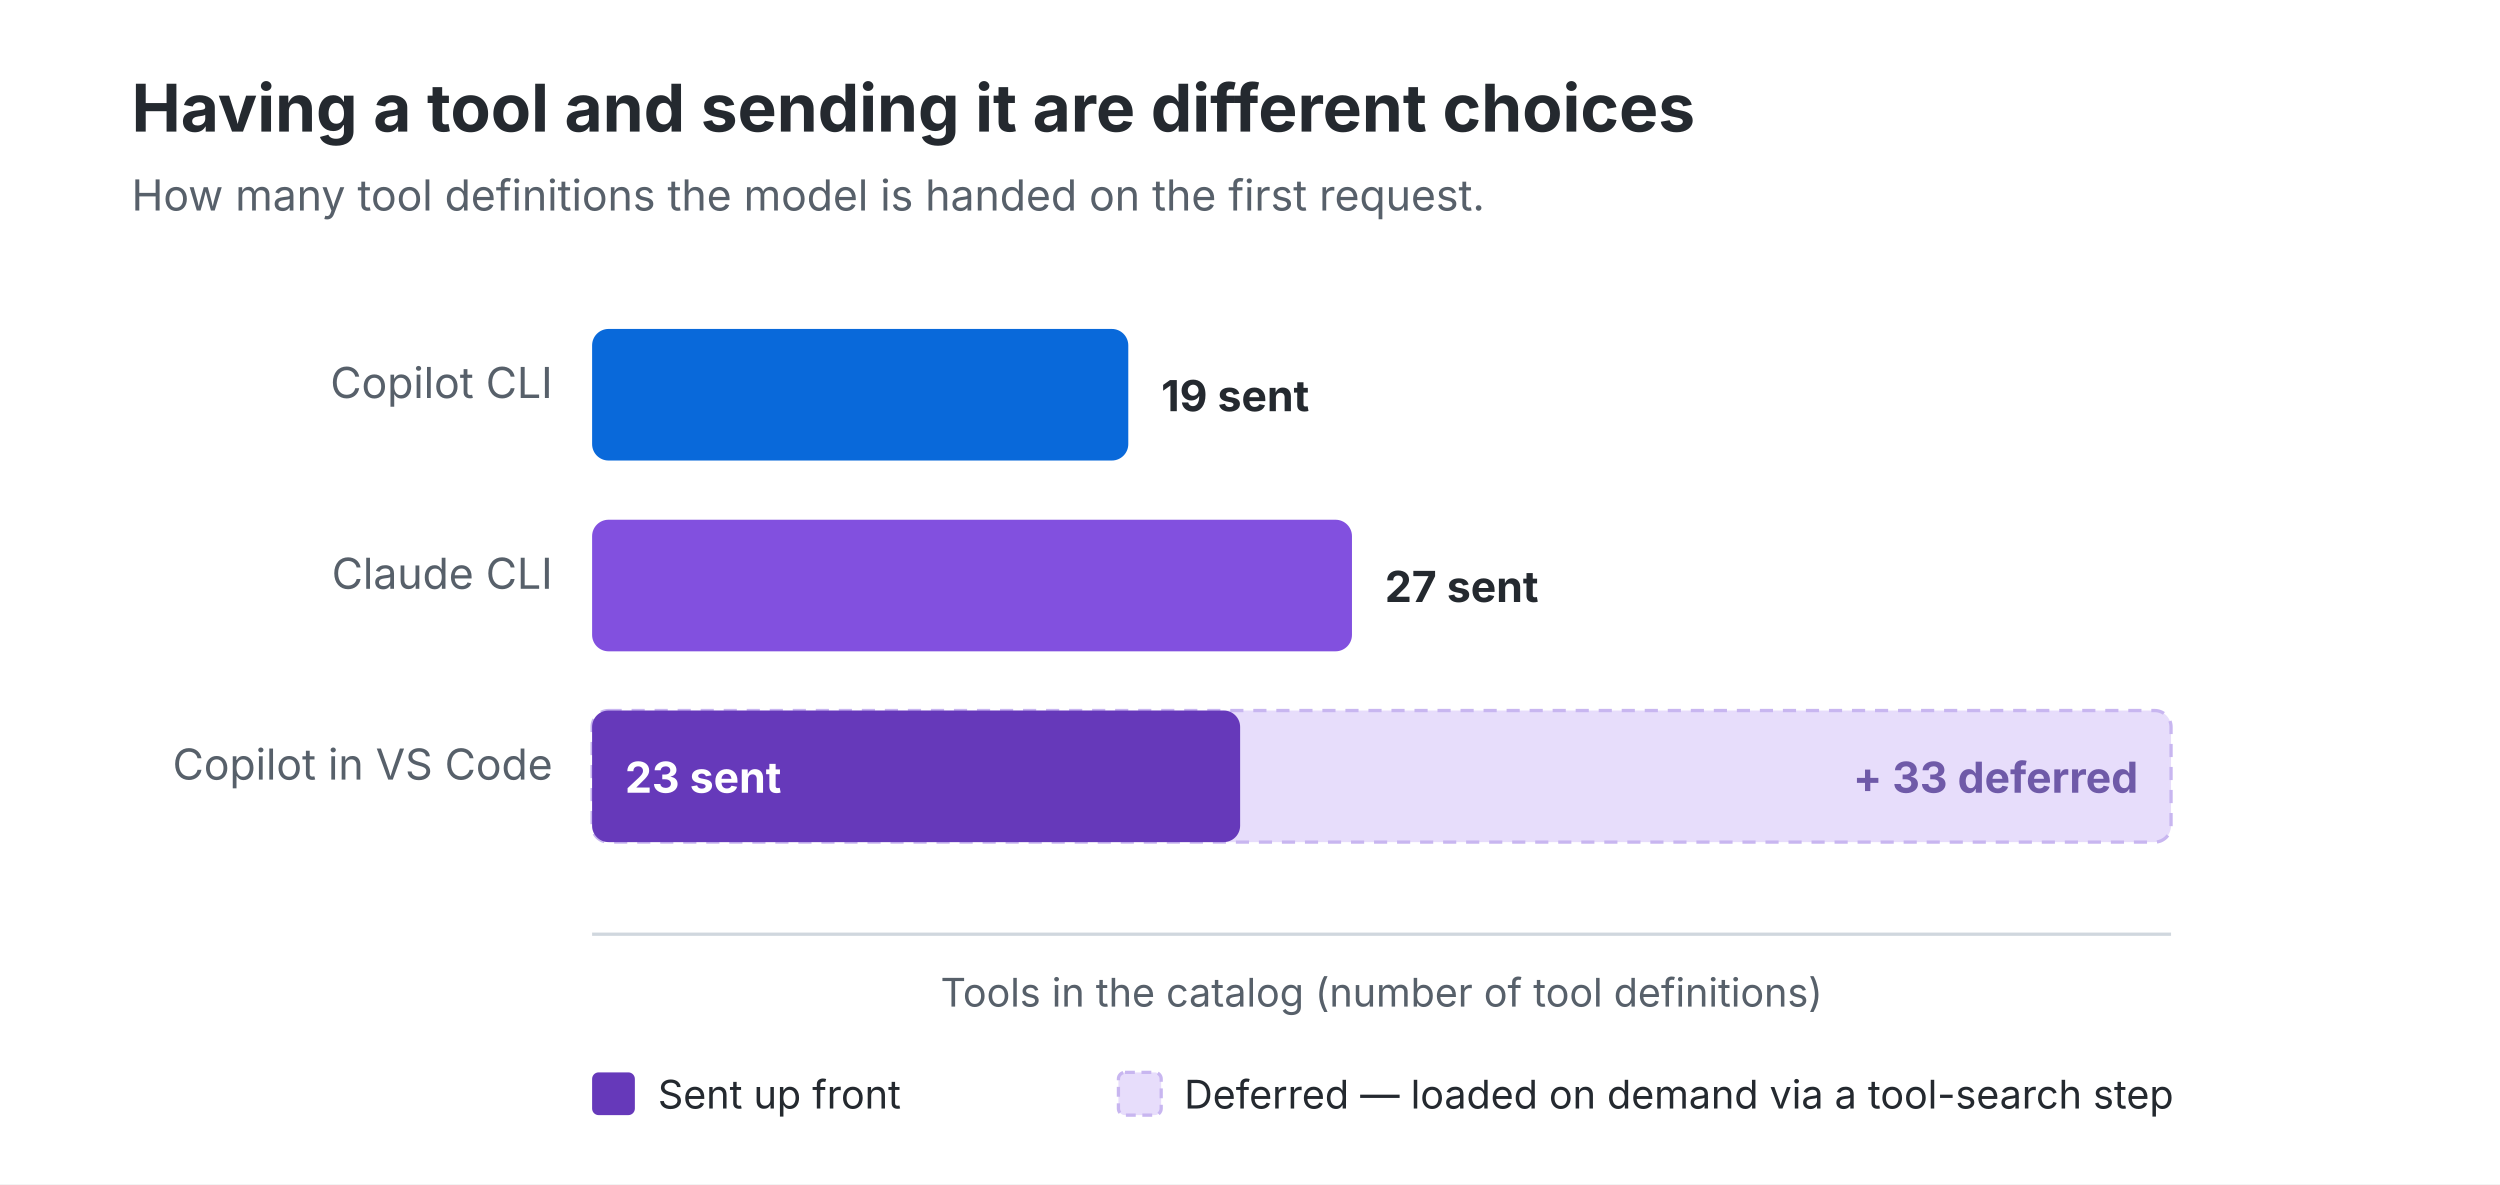
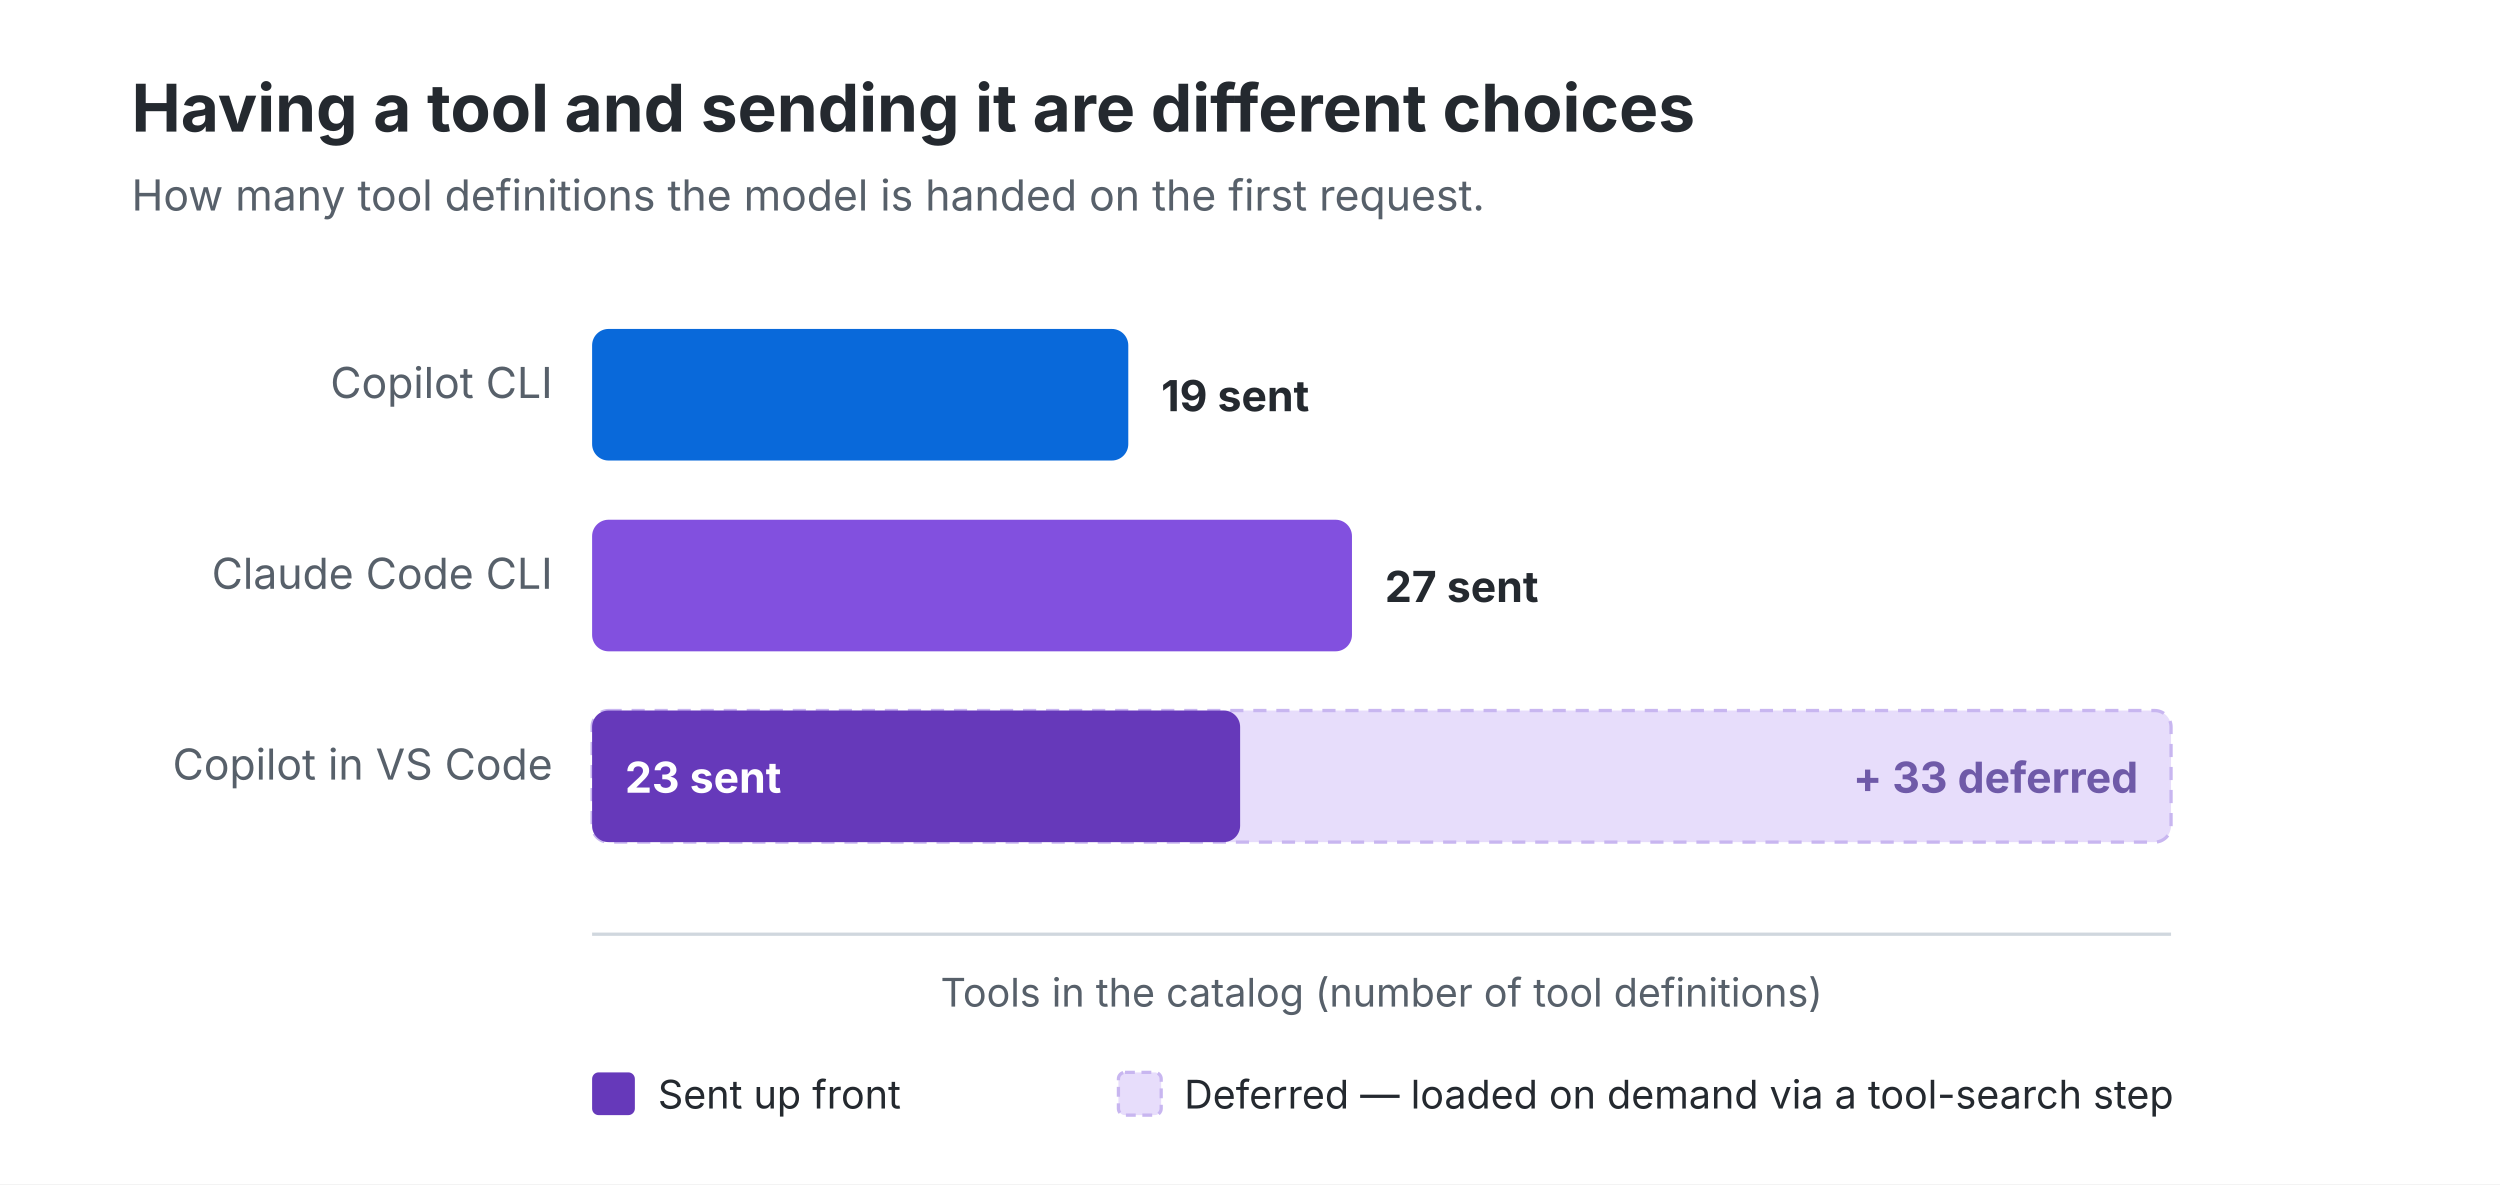
<svg xmlns="http://www.w3.org/2000/svg" viewBox="0 0 760 360" width="100%" role="img" aria-labelledby="title desc" font-family="-apple-system, BlinkMacSystemFont, 'Segoe UI', sans-serif">
  <rect x="0" y="0" width="760" height="360" fill="#ffffff" />
  <text x="40" y="40" font-size="20" font-weight="700" fill="#24292f">Having a tool and sending it are different choices</text>
  <text x="40" y="64" font-size="13" fill="#57606a">How many tool definitions the model is handed on the first request.</text>
  <g font-size="13" fill="#24292f">
    <text x="168" y="121" text-anchor="end" fill="#57606a">Copilot CLI</text>
    <rect x="180" y="100" width="163" height="40" rx="5" fill="#0969da" />
    <text x="353" y="125" font-weight="700">19 sent</text>
-     <text x="168" y="179" text-anchor="end" fill="#57606a">Claude CLI</text>
+     <text x="168" y="179" text-anchor="end" fill="#57606a">Claude Code CLI</text>
    <rect x="180" y="158" width="231" height="40" rx="5" fill="#8250df" />
    <text x="421" y="183" font-weight="700">27 sent</text>
    <text x="168" y="237" text-anchor="end" fill="#57606a">Copilot in VS Code</text>
    <rect x="180" y="216" width="480" height="40" rx="5" fill="#e7ddfb" stroke="#c8b6f0" stroke-width="1" stroke-dasharray="4 3" />
    <rect x="180" y="216" width="197" height="40" rx="5" fill="#6639ba" />
    <text x="180" y="241" font-weight="700" fill="#ffffff" dx="10">23 sent</text>
    <text x="650" y="241" font-weight="700" text-anchor="end" fill="#6f5aa8">+ 33 deferred</text>
  </g>
  <line x1="180" y1="284" x2="660" y2="284" stroke="#d0d7de" stroke-width="1" />
  <text x="420" y="306" font-size="12" fill="#57606a" text-anchor="middle">Tools in the catalog (number of tool definitions)</text>
  <rect x="180" y="326" width="13" height="13" rx="2" fill="#6639ba" />
  <text x="200" y="337" font-size="12" fill="#24292f">Sent up front</text>
  <rect x="340" y="326" width="13" height="13" rx="2" fill="#e7ddfb" stroke="#c8b6f0" stroke-dasharray="3 2" />
  <text x="360" y="337" font-size="12" fill="#24292f">Deferred — loaded on demand via a tool-search step</text>
</svg>
